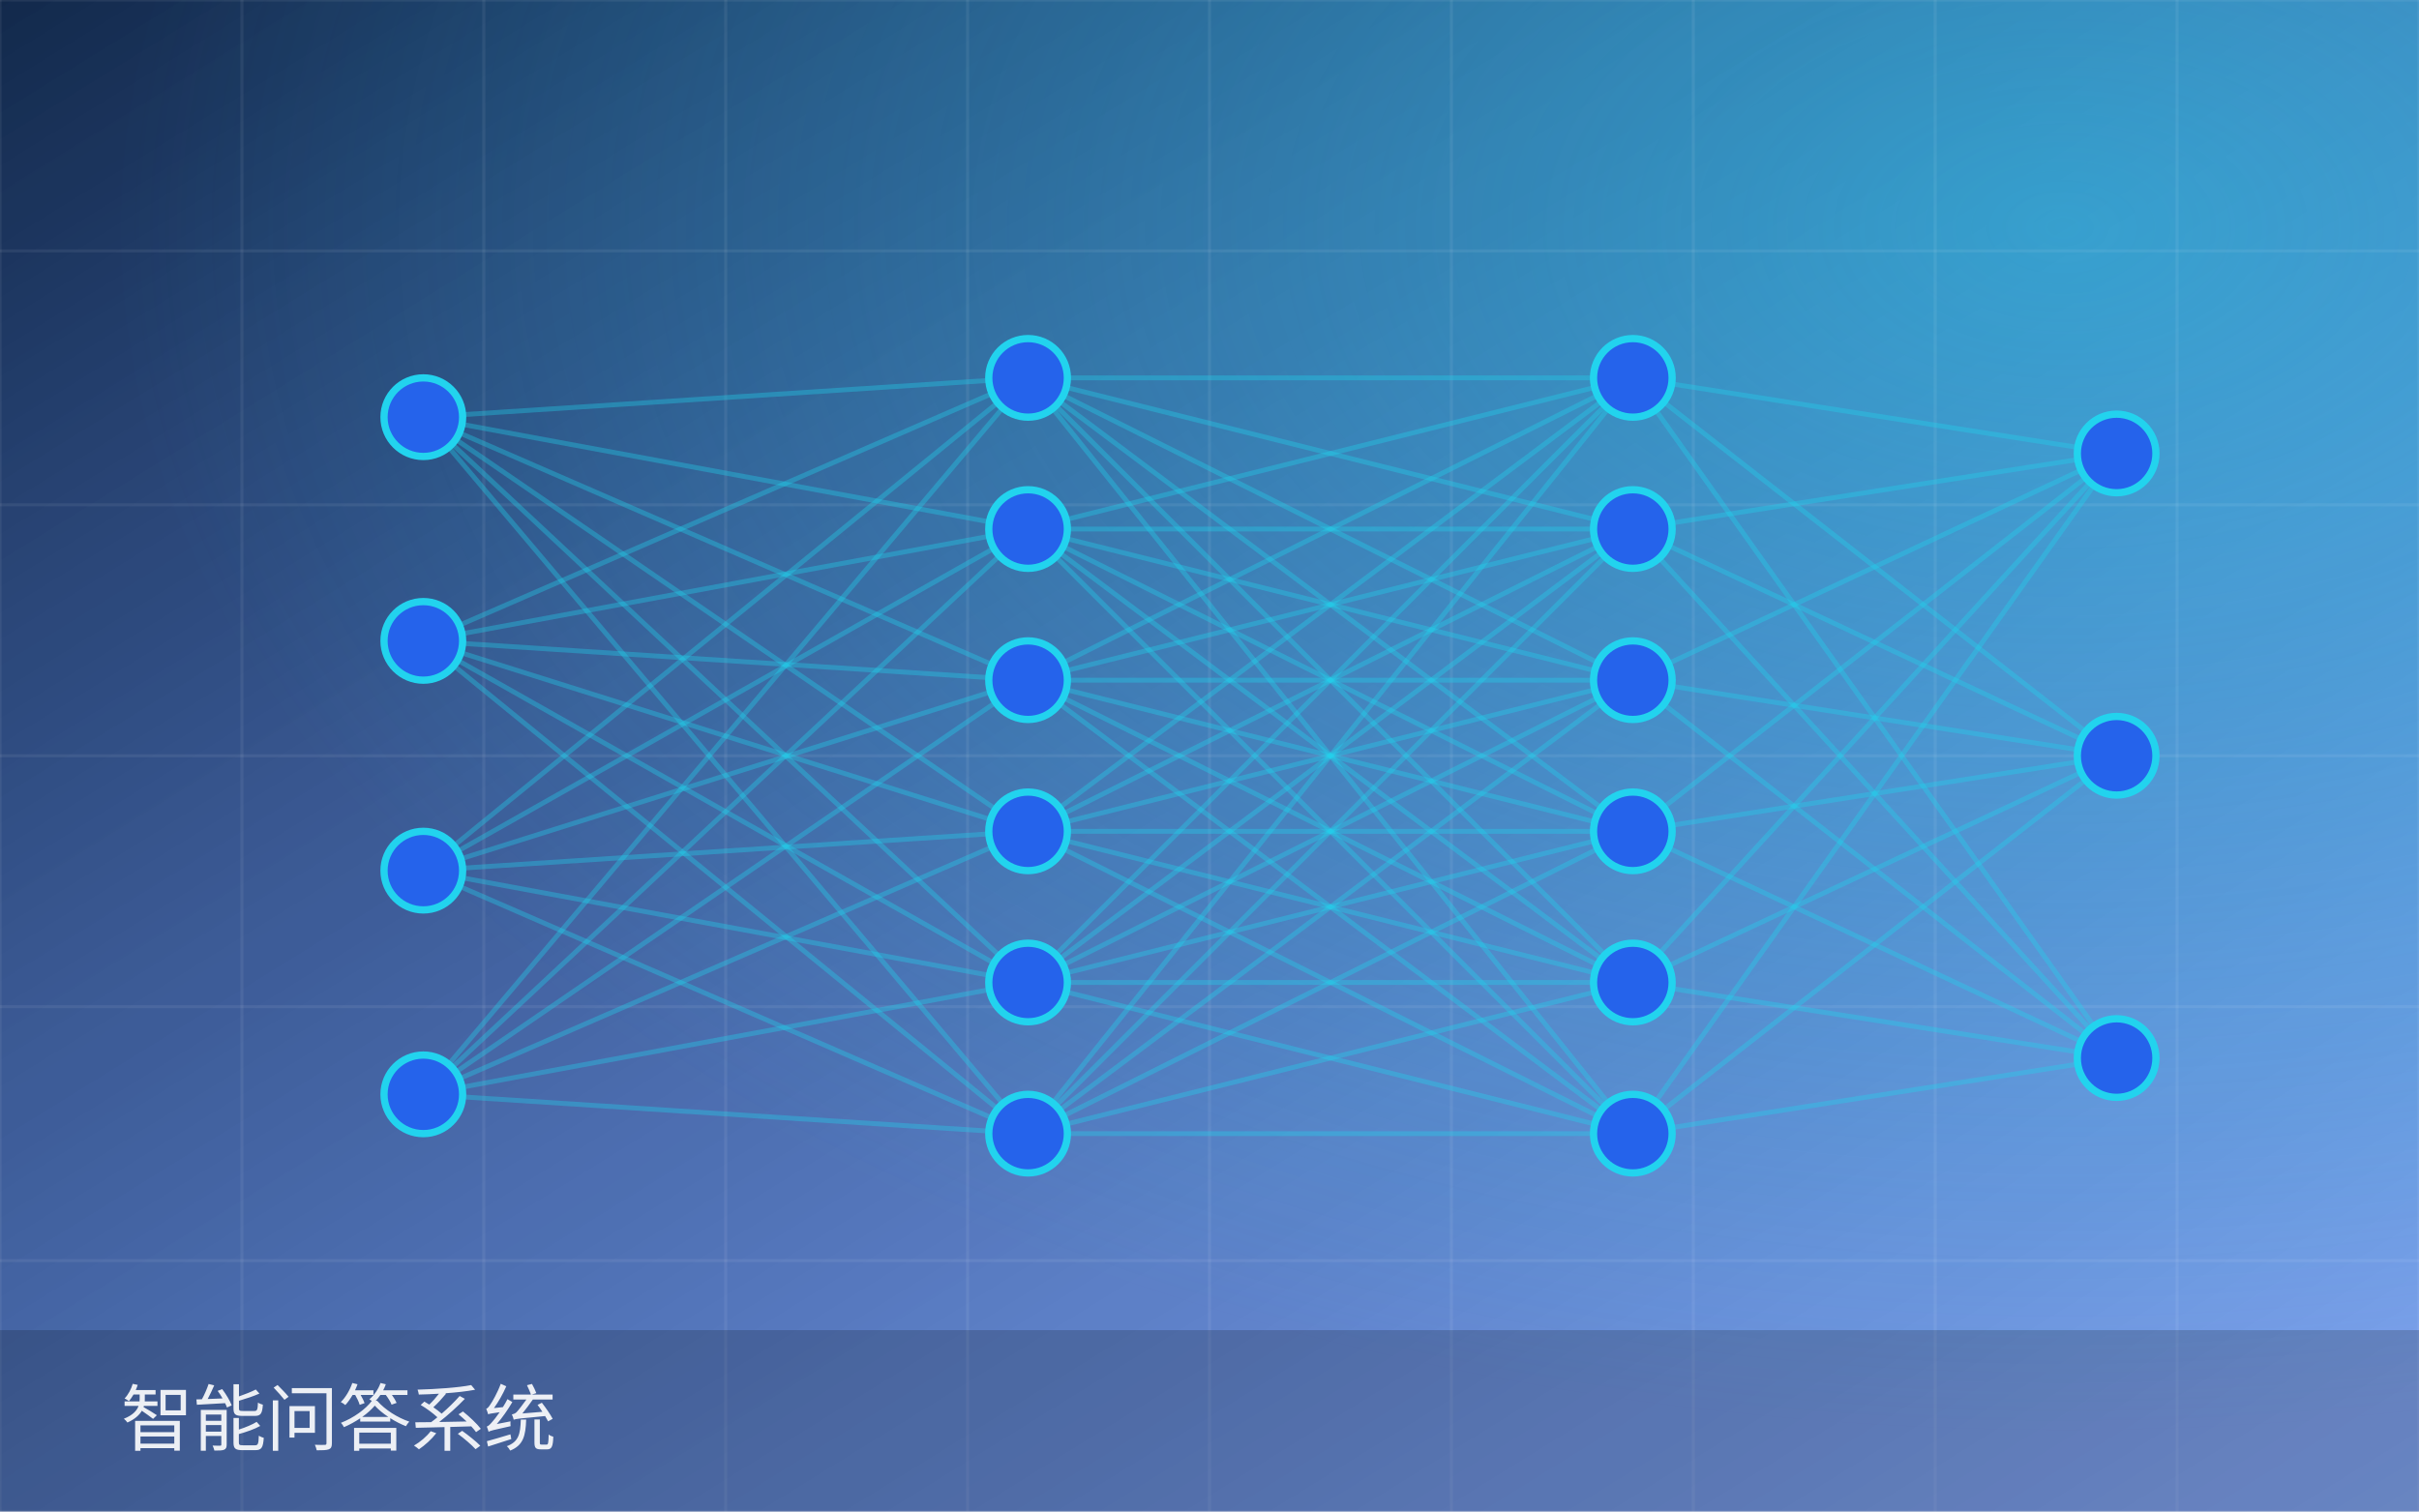
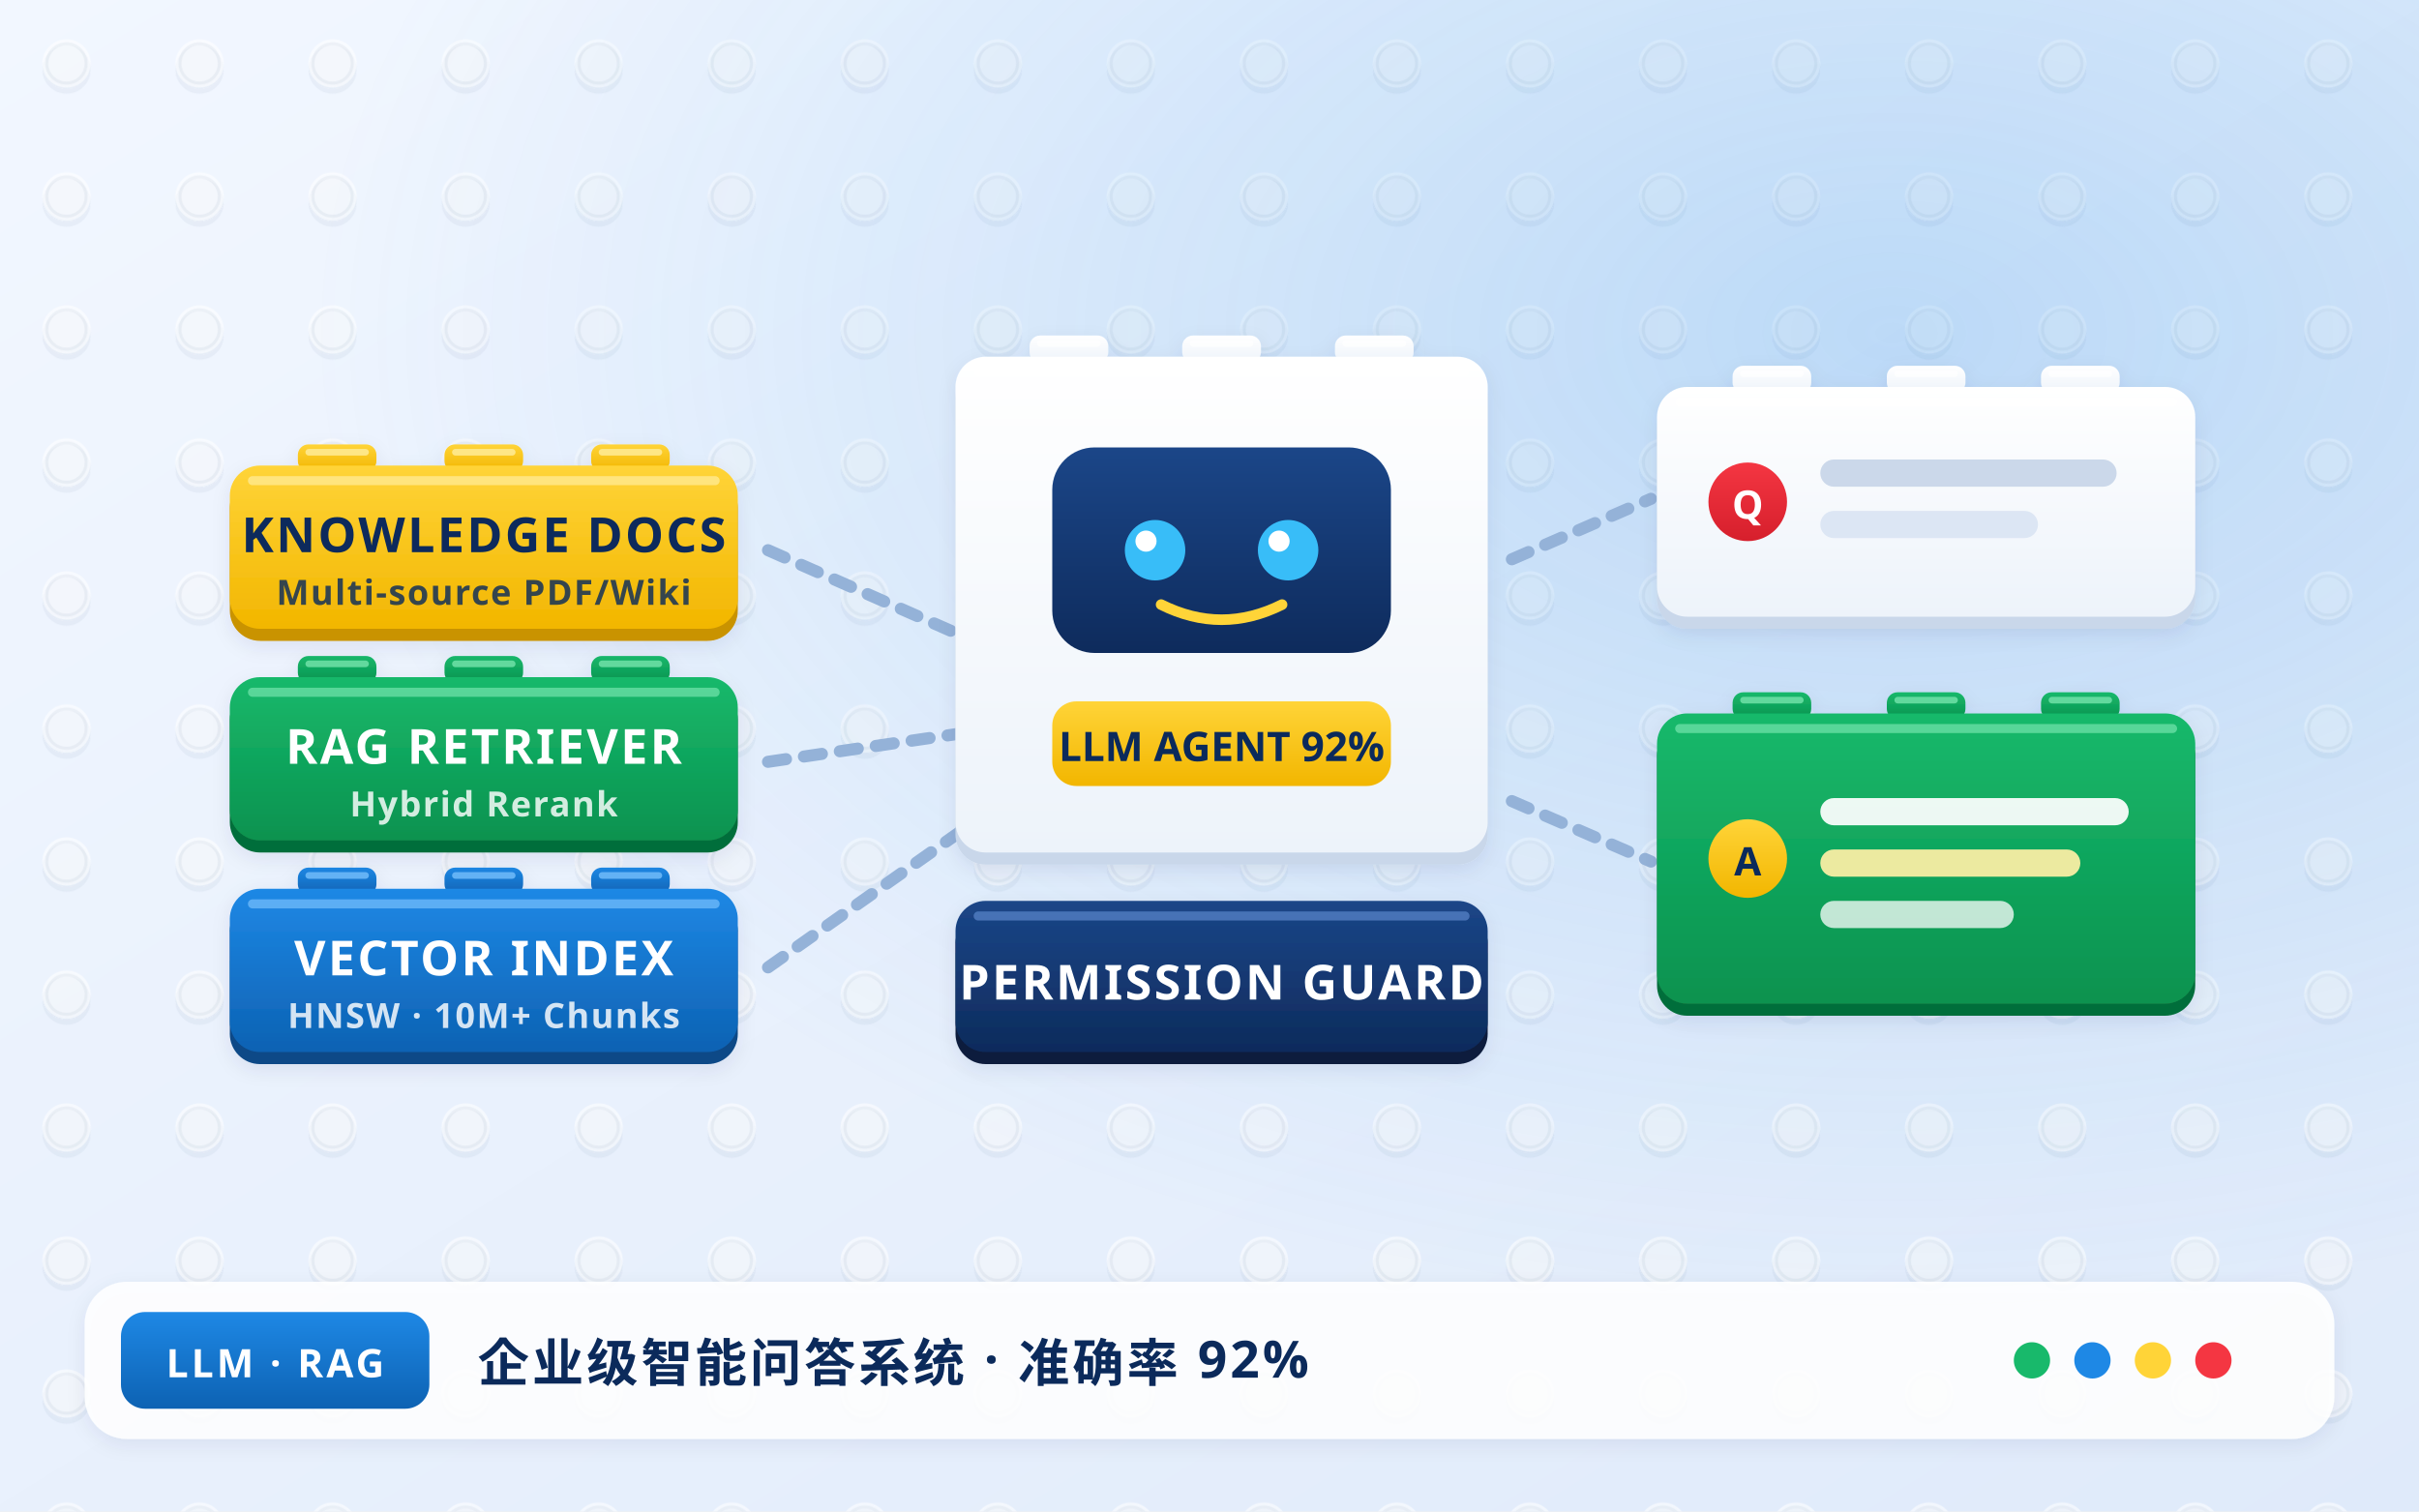
<svg xmlns="http://www.w3.org/2000/svg" viewBox="0 0 800 500" width="800" height="500">
  <defs>
    <linearGradient id="bg" x1="0" y1="0" x2="1" y2="1">
-       <stop offset="0%" stop-color="#12294B" />
-       <stop offset="100%" stop-color="#2563EB" stop-opacity="0.55" />
+       <stop offset="0%" stop-color="#F2F7FF" />
+       <stop offset="100%" stop-color="#DFEAFA" />
    </linearGradient>
-     <linearGradient id="g2" x1="0" y1="1" x2="0" y2="0">
-       <stop offset="0%" stop-color="#2563EB" />
-       <stop offset="100%" stop-color="#22D3EE" />
+     <radialGradient id="ambient" cx="0.78" cy="0.22" r="0.65">
+       <stop offset="0%" stop-color="#1E88E5" stop-opacity="0.22" />
+       <stop offset="100%" stop-color="#1E88E5" stop-opacity="0" />
+     </radialGradient>
+     <filter id="softShadow" x="-12%" y="-10%" width="124%" height="128%">
+       <feDropShadow dx="0" dy="8" stdDeviation="10" flood-color="#0B2A5B" flood-opacity="0.12" />
+       <feDropShadow dx="0" dy="2" stdDeviation="3" flood-color="#0B2A5B" flood-opacity="0.08" />
+     </filter>
+     <filter id="studShadow" x="-20%" y="-20%" width="140%" height="150%">
+       <feDropShadow dx="0" dy="2" stdDeviation="1.5" flood-color="#0B2A5B" flood-opacity="0.14" />
+     </filter>
+     <pattern id="baseStuds" width="44" height="44" patternUnits="userSpaceOnUse">
+       <circle cx="22" cy="23" r="8" fill="#0B2A5B" opacity="0.045" />
+       <circle cx="22" cy="21" r="8" fill="#FFFFFF" opacity="0.55" />
+       <circle cx="22" cy="21" r="6.5" fill="none" stroke="#0B2A5B" stroke-opacity="0.05" stroke-width="1" />
+     </pattern>
+     <linearGradient id="redBody" x1="0" y1="0" x2="0" y2="1">
+       <stop offset="0%" stop-color="#F43642" />
+       <stop offset="100%" stop-color="#D61F2C" />
    </linearGradient>
-     <radialGradient id="glow" cx="0.85" cy="0.15" r="0.8">
-       <stop offset="0%" stop-color="#22D3EE" stop-opacity="0.5" />
-       <stop offset="100%" stop-color="#22D3EE" stop-opacity="0" />
-     </radialGradient>
+     <linearGradient id="yelBody" x1="0" y1="0" x2="0" y2="1">
+       <stop offset="0%" stop-color="#FFD438" />
+       <stop offset="100%" stop-color="#F2B600" />
+     </linearGradient>
+     <linearGradient id="bluBody" x1="0" y1="0" x2="0" y2="1">
+       <stop offset="0%" stop-color="#1E88E5" />
+       <stop offset="100%" stop-color="#0D62B3" />
+     </linearGradient>
+     <linearGradient id="grnBody" x1="0" y1="0" x2="0" y2="1">
+       <stop offset="0%" stop-color="#18B96B" />
+       <stop offset="100%" stop-color="#09924F" />
+     </linearGradient>
+     <linearGradient id="nvyBody" x1="0" y1="0" x2="0" y2="1">
+       <stop offset="0%" stop-color="#1B4688" />
+       <stop offset="100%" stop-color="#0E2B5C" />
+     </linearGradient>
+     <linearGradient id="whtBody" x1="0" y1="0" x2="0" y2="1">
+       <stop offset="0%" stop-color="#FFFFFF" />
+       <stop offset="100%" stop-color="#EDF3FA" />
+     </linearGradient>
  </defs>
  <rect width="800" height="500" fill="url(#bg)" />
-   <rect width="800" height="500" fill="url(#glow)" />
-   <line x1="0" y1="0" x2="0" y2="500" stroke="#FFFFFF" stroke-opacity="0.07" stroke-width="1" />
-   <line x1="80" y1="0" x2="80" y2="500" stroke="#FFFFFF" stroke-opacity="0.07" stroke-width="1" />
-   <line x1="160" y1="0" x2="160" y2="500" stroke="#FFFFFF" stroke-opacity="0.07" stroke-width="1" />
-   <line x1="240" y1="0" x2="240" y2="500" stroke="#FFFFFF" stroke-opacity="0.07" stroke-width="1" />
-   <line x1="320" y1="0" x2="320" y2="500" stroke="#FFFFFF" stroke-opacity="0.07" stroke-width="1" />
-   <line x1="400" y1="0" x2="400" y2="500" stroke="#FFFFFF" stroke-opacity="0.07" stroke-width="1" />
-   <line x1="480" y1="0" x2="480" y2="500" stroke="#FFFFFF" stroke-opacity="0.07" stroke-width="1" />
-   <line x1="560" y1="0" x2="560" y2="500" stroke="#FFFFFF" stroke-opacity="0.07" stroke-width="1" />
-   <line x1="640" y1="0" x2="640" y2="500" stroke="#FFFFFF" stroke-opacity="0.07" stroke-width="1" />
-   <line x1="720" y1="0" x2="720" y2="500" stroke="#FFFFFF" stroke-opacity="0.07" stroke-width="1" />
-   <line x1="800" y1="0" x2="800" y2="500" stroke="#FFFFFF" stroke-opacity="0.07" stroke-width="1" />
-   <line x1="0" y1="0" x2="800" y2="0" stroke="#FFFFFF" stroke-opacity="0.07" stroke-width="1" />
-   <line x1="0" y1="83" x2="800" y2="83" stroke="#FFFFFF" stroke-opacity="0.07" stroke-width="1" />
-   <line x1="0" y1="167" x2="800" y2="167" stroke="#FFFFFF" stroke-opacity="0.07" stroke-width="1" />
-   <line x1="0" y1="250" x2="800" y2="250" stroke="#FFFFFF" stroke-opacity="0.07" stroke-width="1" />
-   <line x1="0" y1="333" x2="800" y2="333" stroke="#FFFFFF" stroke-opacity="0.07" stroke-width="1" />
-   <line x1="0" y1="417" x2="800" y2="417" stroke="#FFFFFF" stroke-opacity="0.07" stroke-width="1" />
-   <line x1="0" y1="500" x2="800" y2="500" stroke="#FFFFFF" stroke-opacity="0.07" stroke-width="1" />
-   <line x1="140" y1="138" x2="340" y2="125" stroke="#22D3EE" stroke-opacity="0.35" stroke-width="1.6" />
-   <line x1="140" y1="138" x2="340" y2="175" stroke="#22D3EE" stroke-opacity="0.35" stroke-width="1.6" />
-   <line x1="140" y1="138" x2="340" y2="225" stroke="#22D3EE" stroke-opacity="0.35" stroke-width="1.6" />
-   <line x1="140" y1="138" x2="340" y2="275" stroke="#22D3EE" stroke-opacity="0.35" stroke-width="1.6" />
-   <line x1="140" y1="138" x2="340" y2="325" stroke="#22D3EE" stroke-opacity="0.35" stroke-width="1.6" />
-   <line x1="140" y1="138" x2="340" y2="375" stroke="#22D3EE" stroke-opacity="0.35" stroke-width="1.6" />
-   <line x1="140" y1="212" x2="340" y2="125" stroke="#22D3EE" stroke-opacity="0.35" stroke-width="1.6" />
-   <line x1="140" y1="212" x2="340" y2="175" stroke="#22D3EE" stroke-opacity="0.35" stroke-width="1.6" />
-   <line x1="140" y1="212" x2="340" y2="225" stroke="#22D3EE" stroke-opacity="0.35" stroke-width="1.6" />
-   <line x1="140" y1="212" x2="340" y2="275" stroke="#22D3EE" stroke-opacity="0.35" stroke-width="1.6" />
-   <line x1="140" y1="212" x2="340" y2="325" stroke="#22D3EE" stroke-opacity="0.35" stroke-width="1.6" />
-   <line x1="140" y1="212" x2="340" y2="375" stroke="#22D3EE" stroke-opacity="0.35" stroke-width="1.6" />
-   <line x1="140" y1="288" x2="340" y2="125" stroke="#22D3EE" stroke-opacity="0.35" stroke-width="1.6" />
-   <line x1="140" y1="288" x2="340" y2="175" stroke="#22D3EE" stroke-opacity="0.35" stroke-width="1.6" />
-   <line x1="140" y1="288" x2="340" y2="225" stroke="#22D3EE" stroke-opacity="0.35" stroke-width="1.6" />
-   <line x1="140" y1="288" x2="340" y2="275" stroke="#22D3EE" stroke-opacity="0.35" stroke-width="1.6" />
-   <line x1="140" y1="288" x2="340" y2="325" stroke="#22D3EE" stroke-opacity="0.35" stroke-width="1.6" />
-   <line x1="140" y1="288" x2="340" y2="375" stroke="#22D3EE" stroke-opacity="0.35" stroke-width="1.6" />
-   <line x1="140" y1="362" x2="340" y2="125" stroke="#22D3EE" stroke-opacity="0.35" stroke-width="1.6" />
-   <line x1="140" y1="362" x2="340" y2="175" stroke="#22D3EE" stroke-opacity="0.35" stroke-width="1.6" />
-   <line x1="140" y1="362" x2="340" y2="225" stroke="#22D3EE" stroke-opacity="0.35" stroke-width="1.6" />
-   <line x1="140" y1="362" x2="340" y2="275" stroke="#22D3EE" stroke-opacity="0.35" stroke-width="1.6" />
-   <line x1="140" y1="362" x2="340" y2="325" stroke="#22D3EE" stroke-opacity="0.35" stroke-width="1.6" />
-   <line x1="140" y1="362" x2="340" y2="375" stroke="#22D3EE" stroke-opacity="0.35" stroke-width="1.6" />
-   <line x1="340" y1="125" x2="540" y2="125" stroke="#22D3EE" stroke-opacity="0.35" stroke-width="1.6" />
-   <line x1="340" y1="125" x2="540" y2="175" stroke="#22D3EE" stroke-opacity="0.35" stroke-width="1.6" />
-   <line x1="340" y1="125" x2="540" y2="225" stroke="#22D3EE" stroke-opacity="0.35" stroke-width="1.6" />
-   <line x1="340" y1="125" x2="540" y2="275" stroke="#22D3EE" stroke-opacity="0.35" stroke-width="1.6" />
-   <line x1="340" y1="125" x2="540" y2="325" stroke="#22D3EE" stroke-opacity="0.35" stroke-width="1.6" />
-   <line x1="340" y1="125" x2="540" y2="375" stroke="#22D3EE" stroke-opacity="0.35" stroke-width="1.6" />
-   <line x1="340" y1="175" x2="540" y2="125" stroke="#22D3EE" stroke-opacity="0.35" stroke-width="1.6" />
-   <line x1="340" y1="175" x2="540" y2="175" stroke="#22D3EE" stroke-opacity="0.35" stroke-width="1.6" />
-   <line x1="340" y1="175" x2="540" y2="225" stroke="#22D3EE" stroke-opacity="0.35" stroke-width="1.6" />
-   <line x1="340" y1="175" x2="540" y2="275" stroke="#22D3EE" stroke-opacity="0.35" stroke-width="1.6" />
-   <line x1="340" y1="175" x2="540" y2="325" stroke="#22D3EE" stroke-opacity="0.35" stroke-width="1.6" />
-   <line x1="340" y1="175" x2="540" y2="375" stroke="#22D3EE" stroke-opacity="0.35" stroke-width="1.6" />
-   <line x1="340" y1="225" x2="540" y2="125" stroke="#22D3EE" stroke-opacity="0.35" stroke-width="1.6" />
-   <line x1="340" y1="225" x2="540" y2="175" stroke="#22D3EE" stroke-opacity="0.35" stroke-width="1.6" />
-   <line x1="340" y1="225" x2="540" y2="225" stroke="#22D3EE" stroke-opacity="0.35" stroke-width="1.6" />
-   <line x1="340" y1="225" x2="540" y2="275" stroke="#22D3EE" stroke-opacity="0.35" stroke-width="1.6" />
-   <line x1="340" y1="225" x2="540" y2="325" stroke="#22D3EE" stroke-opacity="0.35" stroke-width="1.6" />
-   <line x1="340" y1="225" x2="540" y2="375" stroke="#22D3EE" stroke-opacity="0.35" stroke-width="1.6" />
-   <line x1="340" y1="275" x2="540" y2="125" stroke="#22D3EE" stroke-opacity="0.35" stroke-width="1.6" />
-   <line x1="340" y1="275" x2="540" y2="175" stroke="#22D3EE" stroke-opacity="0.35" stroke-width="1.6" />
-   <line x1="340" y1="275" x2="540" y2="225" stroke="#22D3EE" stroke-opacity="0.35" stroke-width="1.6" />
-   <line x1="340" y1="275" x2="540" y2="275" stroke="#22D3EE" stroke-opacity="0.35" stroke-width="1.6" />
-   <line x1="340" y1="275" x2="540" y2="325" stroke="#22D3EE" stroke-opacity="0.35" stroke-width="1.6" />
-   <line x1="340" y1="275" x2="540" y2="375" stroke="#22D3EE" stroke-opacity="0.35" stroke-width="1.6" />
-   <line x1="340" y1="325" x2="540" y2="125" stroke="#22D3EE" stroke-opacity="0.35" stroke-width="1.6" />
-   <line x1="340" y1="325" x2="540" y2="175" stroke="#22D3EE" stroke-opacity="0.35" stroke-width="1.6" />
-   <line x1="340" y1="325" x2="540" y2="225" stroke="#22D3EE" stroke-opacity="0.35" stroke-width="1.6" />
-   <line x1="340" y1="325" x2="540" y2="275" stroke="#22D3EE" stroke-opacity="0.35" stroke-width="1.6" />
-   <line x1="340" y1="325" x2="540" y2="325" stroke="#22D3EE" stroke-opacity="0.35" stroke-width="1.6" />
-   <line x1="340" y1="325" x2="540" y2="375" stroke="#22D3EE" stroke-opacity="0.35" stroke-width="1.6" />
-   <line x1="340" y1="375" x2="540" y2="125" stroke="#22D3EE" stroke-opacity="0.35" stroke-width="1.6" />
-   <line x1="340" y1="375" x2="540" y2="175" stroke="#22D3EE" stroke-opacity="0.35" stroke-width="1.6" />
-   <line x1="340" y1="375" x2="540" y2="225" stroke="#22D3EE" stroke-opacity="0.35" stroke-width="1.6" />
-   <line x1="340" y1="375" x2="540" y2="275" stroke="#22D3EE" stroke-opacity="0.35" stroke-width="1.6" />
-   <line x1="340" y1="375" x2="540" y2="325" stroke="#22D3EE" stroke-opacity="0.35" stroke-width="1.6" />
-   <line x1="340" y1="375" x2="540" y2="375" stroke="#22D3EE" stroke-opacity="0.35" stroke-width="1.6" />
-   <line x1="540" y1="125" x2="700" y2="150" stroke="#22D3EE" stroke-opacity="0.35" stroke-width="1.6" />
-   <line x1="540" y1="125" x2="700" y2="250" stroke="#22D3EE" stroke-opacity="0.35" stroke-width="1.6" />
-   <line x1="540" y1="125" x2="700" y2="350" stroke="#22D3EE" stroke-opacity="0.35" stroke-width="1.6" />
-   <line x1="540" y1="175" x2="700" y2="150" stroke="#22D3EE" stroke-opacity="0.35" stroke-width="1.6" />
-   <line x1="540" y1="175" x2="700" y2="250" stroke="#22D3EE" stroke-opacity="0.35" stroke-width="1.6" />
-   <line x1="540" y1="175" x2="700" y2="350" stroke="#22D3EE" stroke-opacity="0.35" stroke-width="1.6" />
-   <line x1="540" y1="225" x2="700" y2="150" stroke="#22D3EE" stroke-opacity="0.35" stroke-width="1.6" />
-   <line x1="540" y1="225" x2="700" y2="250" stroke="#22D3EE" stroke-opacity="0.35" stroke-width="1.6" />
-   <line x1="540" y1="225" x2="700" y2="350" stroke="#22D3EE" stroke-opacity="0.35" stroke-width="1.6" />
-   <line x1="540" y1="275" x2="700" y2="150" stroke="#22D3EE" stroke-opacity="0.35" stroke-width="1.6" />
-   <line x1="540" y1="275" x2="700" y2="250" stroke="#22D3EE" stroke-opacity="0.35" stroke-width="1.6" />
-   <line x1="540" y1="275" x2="700" y2="350" stroke="#22D3EE" stroke-opacity="0.35" stroke-width="1.6" />
-   <line x1="540" y1="325" x2="700" y2="150" stroke="#22D3EE" stroke-opacity="0.35" stroke-width="1.6" />
-   <line x1="540" y1="325" x2="700" y2="250" stroke="#22D3EE" stroke-opacity="0.35" stroke-width="1.6" />
-   <line x1="540" y1="325" x2="700" y2="350" stroke="#22D3EE" stroke-opacity="0.35" stroke-width="1.6" />
-   <line x1="540" y1="375" x2="700" y2="150" stroke="#22D3EE" stroke-opacity="0.35" stroke-width="1.6" />
-   <line x1="540" y1="375" x2="700" y2="250" stroke="#22D3EE" stroke-opacity="0.35" stroke-width="1.6" />
-   <line x1="540" y1="375" x2="700" y2="350" stroke="#22D3EE" stroke-opacity="0.35" stroke-width="1.6" />
-   <circle cx="140" cy="138" r="13" fill="#2563EB" />
-   <circle cx="140" cy="138" r="13" fill="none" stroke="#22D3EE" stroke-width="2.4" />
-   <circle cx="140" cy="212" r="13" fill="#2563EB" />
-   <circle cx="140" cy="212" r="13" fill="none" stroke="#22D3EE" stroke-width="2.4" />
-   <circle cx="140" cy="288" r="13" fill="#2563EB" />
-   <circle cx="140" cy="288" r="13" fill="none" stroke="#22D3EE" stroke-width="2.4" />
-   <circle cx="140" cy="362" r="13" fill="#2563EB" />
-   <circle cx="140" cy="362" r="13" fill="none" stroke="#22D3EE" stroke-width="2.4" />
-   <circle cx="340" cy="125" r="13" fill="#2563EB" />
-   <circle cx="340" cy="125" r="13" fill="none" stroke="#22D3EE" stroke-width="2.4" />
-   <circle cx="340" cy="175" r="13" fill="#2563EB" />
-   <circle cx="340" cy="175" r="13" fill="none" stroke="#22D3EE" stroke-width="2.4" />
-   <circle cx="340" cy="225" r="13" fill="#2563EB" />
-   <circle cx="340" cy="225" r="13" fill="none" stroke="#22D3EE" stroke-width="2.4" />
-   <circle cx="340" cy="275" r="13" fill="#2563EB" />
-   <circle cx="340" cy="275" r="13" fill="none" stroke="#22D3EE" stroke-width="2.4" />
-   <circle cx="340" cy="325" r="13" fill="#2563EB" />
-   <circle cx="340" cy="325" r="13" fill="none" stroke="#22D3EE" stroke-width="2.4" />
-   <circle cx="340" cy="375" r="13" fill="#2563EB" />
-   <circle cx="340" cy="375" r="13" fill="none" stroke="#22D3EE" stroke-width="2.4" />
-   <circle cx="540" cy="125" r="13" fill="#2563EB" />
-   <circle cx="540" cy="125" r="13" fill="none" stroke="#22D3EE" stroke-width="2.4" />
-   <circle cx="540" cy="175" r="13" fill="#2563EB" />
-   <circle cx="540" cy="175" r="13" fill="none" stroke="#22D3EE" stroke-width="2.4" />
-   <circle cx="540" cy="225" r="13" fill="#2563EB" />
-   <circle cx="540" cy="225" r="13" fill="none" stroke="#22D3EE" stroke-width="2.4" />
-   <circle cx="540" cy="275" r="13" fill="#2563EB" />
-   <circle cx="540" cy="275" r="13" fill="none" stroke="#22D3EE" stroke-width="2.4" />
-   <circle cx="540" cy="325" r="13" fill="#2563EB" />
-   <circle cx="540" cy="325" r="13" fill="none" stroke="#22D3EE" stroke-width="2.4" />
-   <circle cx="540" cy="375" r="13" fill="#2563EB" />
-   <circle cx="540" cy="375" r="13" fill="none" stroke="#22D3EE" stroke-width="2.4" />
-   <circle cx="700" cy="150" r="13" fill="#2563EB" />
-   <circle cx="700" cy="150" r="13" fill="none" stroke="#22D3EE" stroke-width="2.4" />
-   <circle cx="700" cy="250" r="13" fill="#2563EB" />
-   <circle cx="700" cy="250" r="13" fill="none" stroke="#22D3EE" stroke-width="2.4" />
-   <circle cx="700" cy="350" r="13" fill="#2563EB" />
-   <circle cx="700" cy="350" r="13" fill="none" stroke="#22D3EE" stroke-width="2.4" />
-   <rect x="0" y="440" width="800" height="60" fill="#000000" opacity="0.18" />
-   <text x="40" y="478" font-family="Arial,Helvetica,sans-serif" font-size="24" fill="#FFFFFF" opacity="0.9">智能问答系统</text>
+   <rect width="800" height="500" fill="url(#baseStuds)" />
+   <rect width="800" height="500" fill="url(#ambient)" />
+   <g filter="url(#softShadow)">
+     <rect x="98.5" y="287.0" width="26.0" height="9" rx="3.5" fill="url(#bluBody)" />
+     <rect x="101.0" y="288.5" width="21.0" height="2.2" rx="1.1" fill="#7CC4FF" opacity="0.75" />
+     <rect x="147.0" y="287.0" width="26.0" height="9" rx="3.5" fill="url(#bluBody)" />
+     <rect x="149.5" y="288.5" width="21.0" height="2.2" rx="1.1" fill="#7CC4FF" opacity="0.75" />
+     <rect x="195.5" y="287.0" width="26.0" height="9" rx="3.5" fill="url(#bluBody)" />
+     <rect x="198.0" y="288.5" width="21.0" height="2.2" rx="1.1" fill="#7CC4FF" opacity="0.75" />
+     <rect x="76" y="298" width="168" height="54" rx="10" fill="#084987" />
+     <rect x="76" y="294" width="168" height="54" rx="10" fill="url(#bluBody)" />
+     <rect x="82" y="297.5" width="156" height="3" rx="1.5" fill="#7CC4FF" opacity="0.65" />
+     <text x="160.0" y="317.0" font-family="Nunito,PingFang SC,sans-serif" font-weight="800" font-size="16" fill="#FFFFFF" text-anchor="middle" dominant-baseline="middle" letter-spacing="0.8">VECTOR INDEX</text>
+     <text x="160.0" y="336.0" font-family="Nunito,PingFang SC,sans-serif" font-weight="700" font-size="11.5" fill="#FFFFFF" opacity="0.82" text-anchor="middle" dominant-baseline="middle" letter-spacing="0.5">HNSW · 10M+ Chunks</text>
+   </g>
+   <g filter="url(#softShadow)">
+     <rect x="98.5" y="217.0" width="26.0" height="9" rx="3.5" fill="url(#grnBody)" />
+     <rect x="101.0" y="218.5" width="21.0" height="2.2" rx="1.1" fill="#7CE8B2" opacity="0.75" />
+     <rect x="147.0" y="217.0" width="26.0" height="9" rx="3.5" fill="url(#grnBody)" />
+     <rect x="149.5" y="218.5" width="21.0" height="2.2" rx="1.1" fill="#7CE8B2" opacity="0.75" />
+     <rect x="195.5" y="217.0" width="26.0" height="9" rx="3.5" fill="url(#grnBody)" />
+     <rect x="198.0" y="218.5" width="21.0" height="2.2" rx="1.1" fill="#7CE8B2" opacity="0.75" />
+     <rect x="76" y="228" width="168" height="54" rx="10" fill="#066E3A" />
+     <rect x="76" y="224" width="168" height="54" rx="10" fill="url(#grnBody)" />
+     <rect x="82" y="227.5" width="156" height="3" rx="1.5" fill="#7CE8B2" opacity="0.65" />
+     <text x="160.0" y="247.0" font-family="Nunito,PingFang SC,sans-serif" font-weight="800" font-size="16" fill="#FFFFFF" text-anchor="middle" dominant-baseline="middle" letter-spacing="0.8">RAG RETRIEVER</text>
+     <text x="160.0" y="266.0" font-family="Nunito,PingFang SC,sans-serif" font-weight="700" font-size="11.5" fill="#FFFFFF" opacity="0.82" text-anchor="middle" dominant-baseline="middle" letter-spacing="0.5">Hybrid Rerank</text>
+   </g>
+   <g filter="url(#softShadow)">
+     <rect x="98.5" y="147.0" width="26.0" height="9" rx="3.5" fill="url(#yelBody)" />
+     <rect x="101.0" y="148.5" width="21.0" height="2.2" rx="1.1" fill="#FFF0A6" opacity="0.75" />
+     <rect x="147.0" y="147.0" width="26.0" height="9" rx="3.5" fill="url(#yelBody)" />
+     <rect x="149.5" y="148.5" width="21.0" height="2.2" rx="1.1" fill="#FFF0A6" opacity="0.75" />
+     <rect x="195.5" y="147.0" width="26.0" height="9" rx="3.5" fill="url(#yelBody)" />
+     <rect x="198.0" y="148.5" width="21.0" height="2.2" rx="1.1" fill="#FFF0A6" opacity="0.75" />
+     <rect x="76" y="158" width="168" height="54" rx="10" fill="#C99300" />
+     <rect x="76" y="154" width="168" height="54" rx="10" fill="url(#yelBody)" />
+     <rect x="82" y="157.5" width="156" height="3" rx="1.5" fill="#FFF0A6" opacity="0.65" />
+     <text x="160.0" y="177.0" font-family="Nunito,PingFang SC,sans-serif" font-weight="800" font-size="16" fill="#0B2A5B" text-anchor="middle" dominant-baseline="middle" letter-spacing="0.8">KNOWLEDGE DOCS</text>
+     <text x="160.0" y="196.0" font-family="Nunito,PingFang SC,sans-serif" font-weight="700" font-size="11.5" fill="#0B2A5B" opacity="0.82" text-anchor="middle" dominant-baseline="middle" letter-spacing="0.5">Multi-source PDF/Wiki</text>
+   </g>
+   <path d="M254 182 L322 212 M254 252 L322 242 M254 320 L322 272" stroke="#94B2D8" stroke-width="4" stroke-dasharray="6 6" stroke-linecap="round" />
+   <g filter="url(#softShadow)">
+     <rect x="340.5" y="111.0" width="26.0" height="9" rx="3.5" fill="url(#whtBody)" />
+     <rect x="343.0" y="112.5" width="21.0" height="2.2" rx="1.1" fill="#FFFFFF" opacity="0.75" />
+     <rect x="391.0" y="111.0" width="26.0" height="9" rx="3.5" fill="url(#whtBody)" />
+     <rect x="393.5" y="112.5" width="21.0" height="2.2" rx="1.1" fill="#FFFFFF" opacity="0.75" />
+     <rect x="441.5" y="111.0" width="26.0" height="9" rx="3.5" fill="url(#whtBody)" />
+     <rect x="444.0" y="112.5" width="21.0" height="2.2" rx="1.1" fill="#FFFFFF" opacity="0.75" />
+     <rect x="316" y="122" width="176" height="164" rx="10" fill="#C9D7EA" />
+     <rect x="316" y="118" width="176" height="164" rx="10" fill="url(#whtBody)" />
+     <rect x="322" y="121.5" width="164" height="3" rx="1.5" fill="#FFFFFF" opacity="0.65" />
+   </g>
+   <rect x="348" y="148" width="112" height="68" rx="14" fill="url(#nvyBody)" />
+   <circle cx="382" cy="182" r="10" fill="#38BDF8" />
+   <circle cx="379" cy="179" r="3.5" fill="#FFFFFF" />
+   <circle cx="426" cy="182" r="10" fill="#38BDF8" />
+   <circle cx="423" cy="179" r="3.5" fill="#FFFFFF" />
+   <path d="M384 200 Q404 210 424 200" fill="none" stroke="#FFD438" stroke-width="3.5" stroke-linecap="round" />
+   <rect x="348" y="232" width="112" height="28" rx="8" fill="url(#yelBody)" />
+   <text x="404" y="247" font-family="Nunito,sans-serif" font-weight="900" font-size="13.5" fill="#0B2A5B" text-anchor="middle" dominant-baseline="middle">LLM AGENT 92%</text>
+   <g filter="url(#softShadow)">
+     <rect x="316" y="302" width="176" height="50" rx="10" fill="#081C3D" />
+     <rect x="316" y="298" width="176" height="50" rx="10" fill="url(#nvyBody)" />
+     <rect x="322" y="301.5" width="164" height="3" rx="1.5" fill="#5E8CD1" opacity="0.65" />
+     <text x="404.0" y="325.0" font-family="Nunito,PingFang SC,sans-serif" font-weight="800" font-size="16" fill="#FFFFFF" text-anchor="middle" dominant-baseline="middle" letter-spacing="0.8">PERMISSION GUARD</text>
+   </g>
+   <path d="M500 185 L546 165 M500 265 L546 285" stroke="#94B2D8" stroke-width="4" stroke-dasharray="6 6" stroke-linecap="round" />
+   <g filter="url(#softShadow)">
+     <rect x="573.0" y="121.0" width="26.0" height="9" rx="3.5" fill="url(#whtBody)" />
+     <rect x="575.5" y="122.5" width="21.0" height="2.2" rx="1.1" fill="#FFFFFF" opacity="0.75" />
+     <rect x="624.0" y="121.0" width="26.0" height="9" rx="3.5" fill="url(#whtBody)" />
+     <rect x="626.5" y="122.5" width="21.0" height="2.2" rx="1.1" fill="#FFFFFF" opacity="0.75" />
+     <rect x="675.0" y="121.0" width="26.0" height="9" rx="3.5" fill="url(#whtBody)" />
+     <rect x="677.5" y="122.5" width="21.0" height="2.2" rx="1.1" fill="#FFFFFF" opacity="0.75" />
+     <rect x="548" y="132" width="178" height="76" rx="10" fill="#C9D7EA" />
+     <rect x="548" y="128" width="178" height="76" rx="10" fill="url(#whtBody)" />
+     <rect x="554" y="131.5" width="166" height="3" rx="1.5" fill="#FFFFFF" opacity="0.65" />
+   </g>
+   <circle cx="578" cy="166" r="13" fill="url(#redBody)" />
+   <text x="578" y="167" font-family="Nunito,sans-serif" font-weight="900" font-size="13" fill="#FFF" text-anchor="middle" dominant-baseline="middle">Q</text>
+   <rect x="602" y="152" width="98" height="9" rx="4.5" fill="#CBD8EA" />
+   <rect x="602" y="169" width="72" height="9" rx="4.5" fill="#DCE6F4" />
+   <g filter="url(#softShadow)">
+     <rect x="573.0" y="229.0" width="26.0" height="9" rx="3.5" fill="url(#grnBody)" />
+     <rect x="575.5" y="230.5" width="21.0" height="2.2" rx="1.1" fill="#7CE8B2" opacity="0.75" />
+     <rect x="624.0" y="229.0" width="26.0" height="9" rx="3.5" fill="url(#grnBody)" />
+     <rect x="626.5" y="230.5" width="21.0" height="2.2" rx="1.1" fill="#7CE8B2" opacity="0.75" />
+     <rect x="675.0" y="229.0" width="26.0" height="9" rx="3.5" fill="url(#grnBody)" />
+     <rect x="677.5" y="230.5" width="21.0" height="2.2" rx="1.1" fill="#7CE8B2" opacity="0.75" />
+     <rect x="548" y="240" width="178" height="96" rx="10" fill="#066E3A" />
+     <rect x="548" y="236" width="178" height="96" rx="10" fill="url(#grnBody)" />
+     <rect x="554" y="239.5" width="166" height="3" rx="1.5" fill="#7CE8B2" opacity="0.65" />
+   </g>
+   <circle cx="578" cy="284" r="13" fill="url(#yelBody)" />
+   <text x="578" y="285" font-family="Nunito,sans-serif" font-weight="900" font-size="13" fill="#0B2A5B" text-anchor="middle" dominant-baseline="middle">A</text>
+   <rect x="602" y="264" width="102" height="9" rx="4.5" fill="#FFFFFF" opacity="0.92" />
+   <rect x="602" y="281" width="86" height="9" rx="4.5" fill="#FFF0A6" opacity="0.92" />
+   <rect x="602" y="298" width="64" height="9" rx="4.5" fill="#FFFFFF" opacity="0.75" />
+   <g>
+     <rect x="28" y="424" width="744" height="52" rx="14" fill="#FFFFFF" fill-opacity="0.88" filter="url(#softShadow)" />
+     <rect x="40" y="434" width="102" height="32" rx="8" fill="url(#bluBody)" />
+     <text x="91" y="451" font-family="Nunito,sans-serif" font-weight="900" font-size="13" fill="#FFFFFF" text-anchor="middle" dominant-baseline="middle" letter-spacing="1">LLM · RAG</text>
+     <text x="158" y="451" font-family="Nunito,PingFang SC,Microsoft YaHei,sans-serif" font-weight="800" font-size="17" fill="#0B2A5B" dominant-baseline="middle" letter-spacing="1">企业级智能问答系统 · 准确率 92%</text>
+     <circle cx="732" cy="450" r="6" fill="#F43642" />
+     <circle cx="712" cy="450" r="6" fill="#FFD438" />
+     <circle cx="692" cy="450" r="6" fill="#1E88E5" />
+     <circle cx="672" cy="450" r="6" fill="#18B96B" />
+   </g>
</svg>
